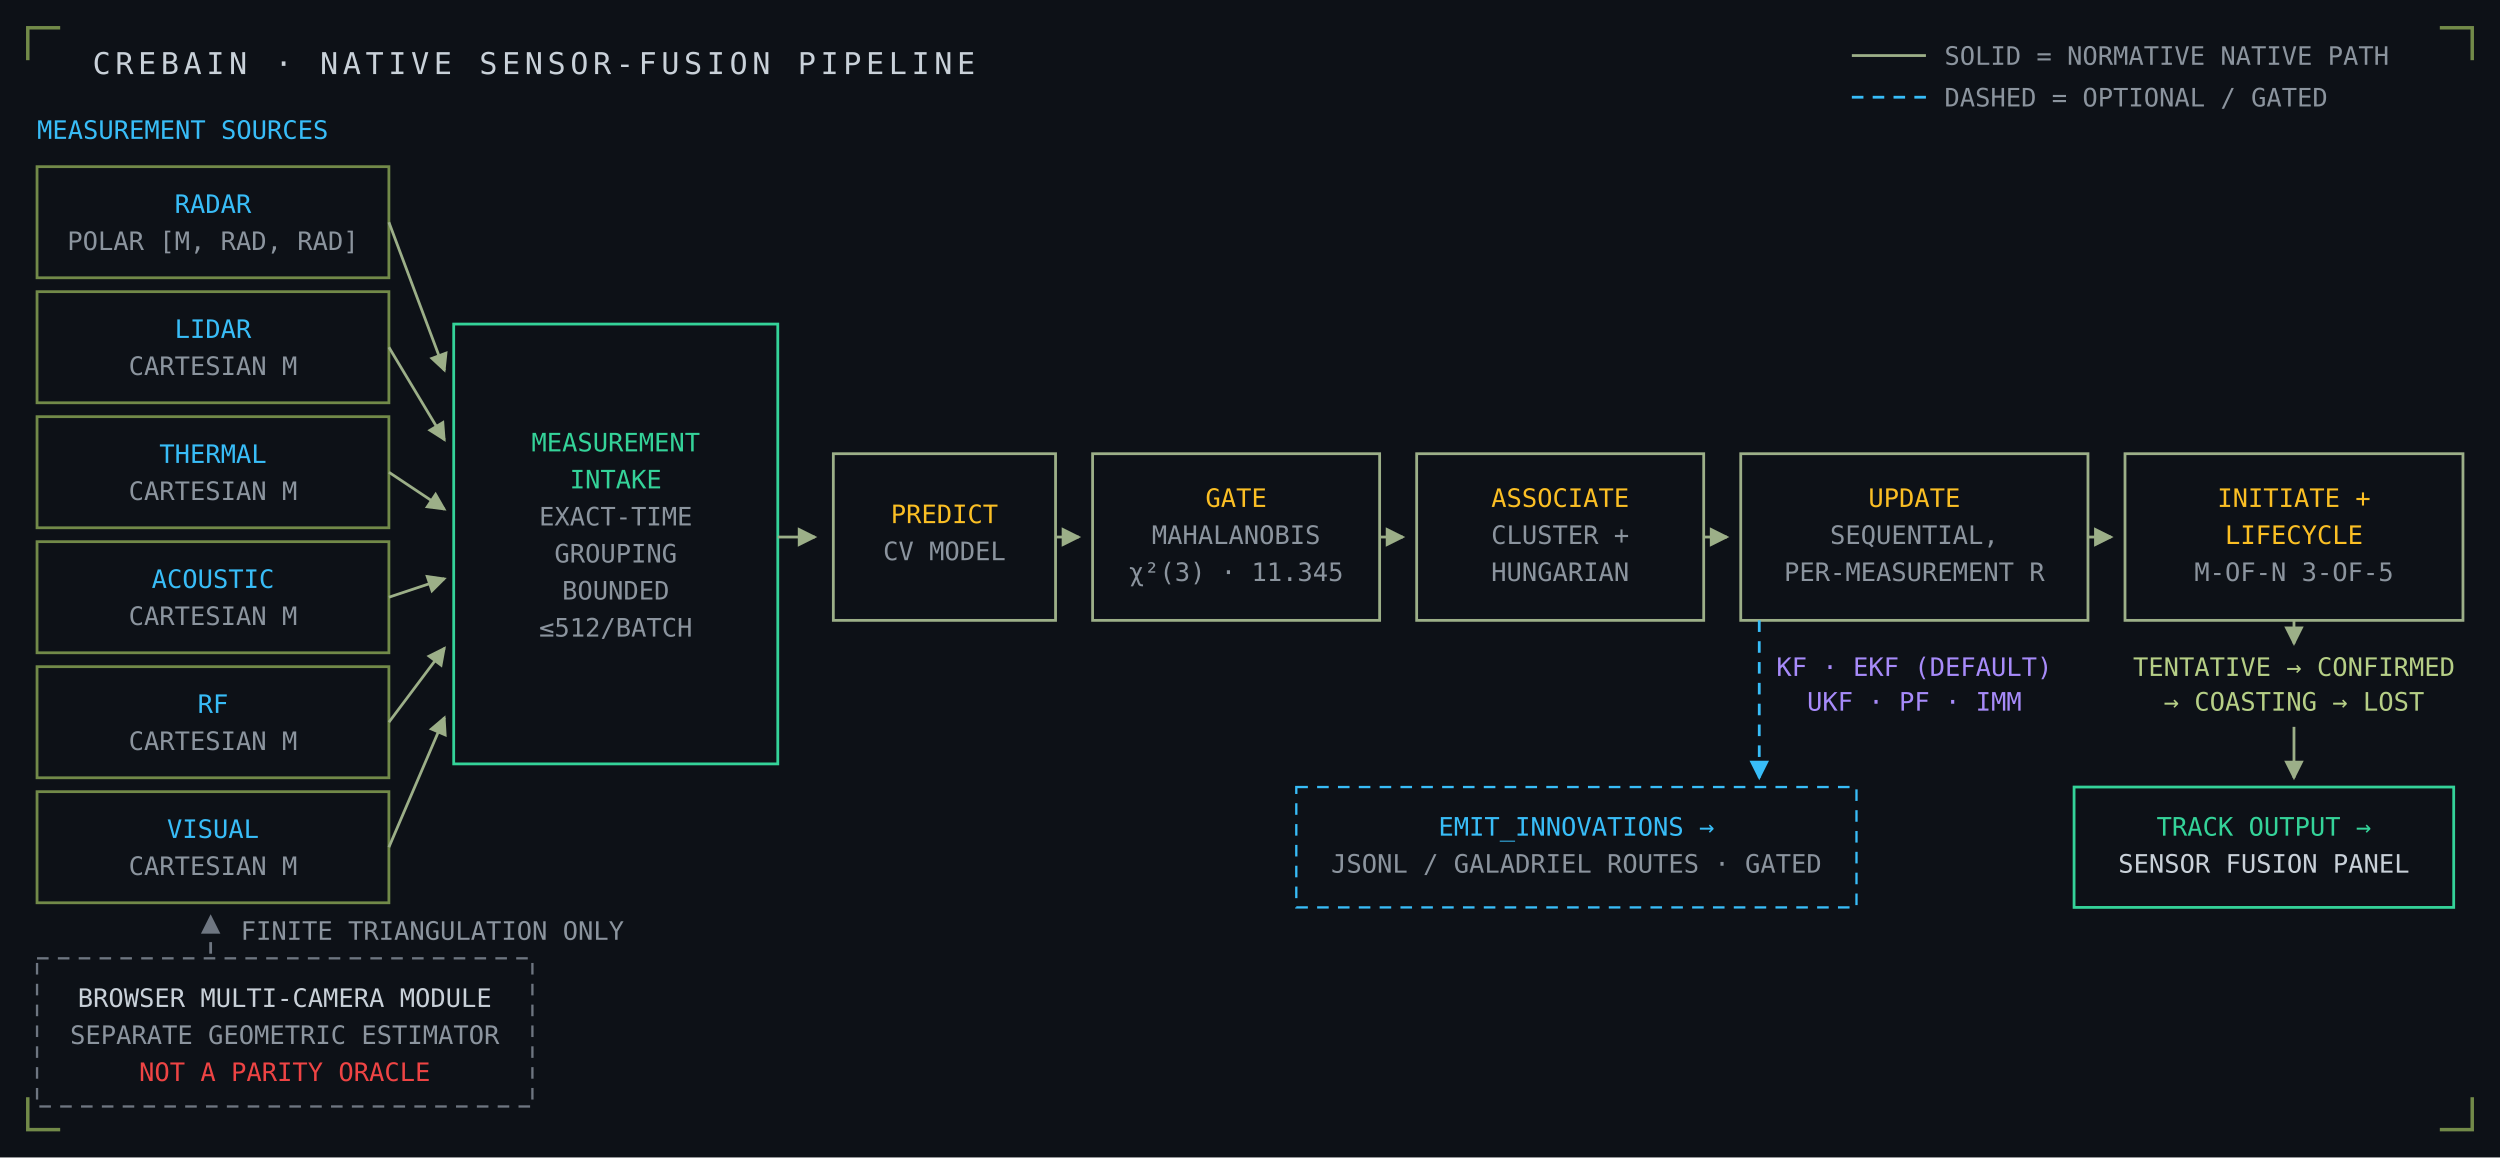
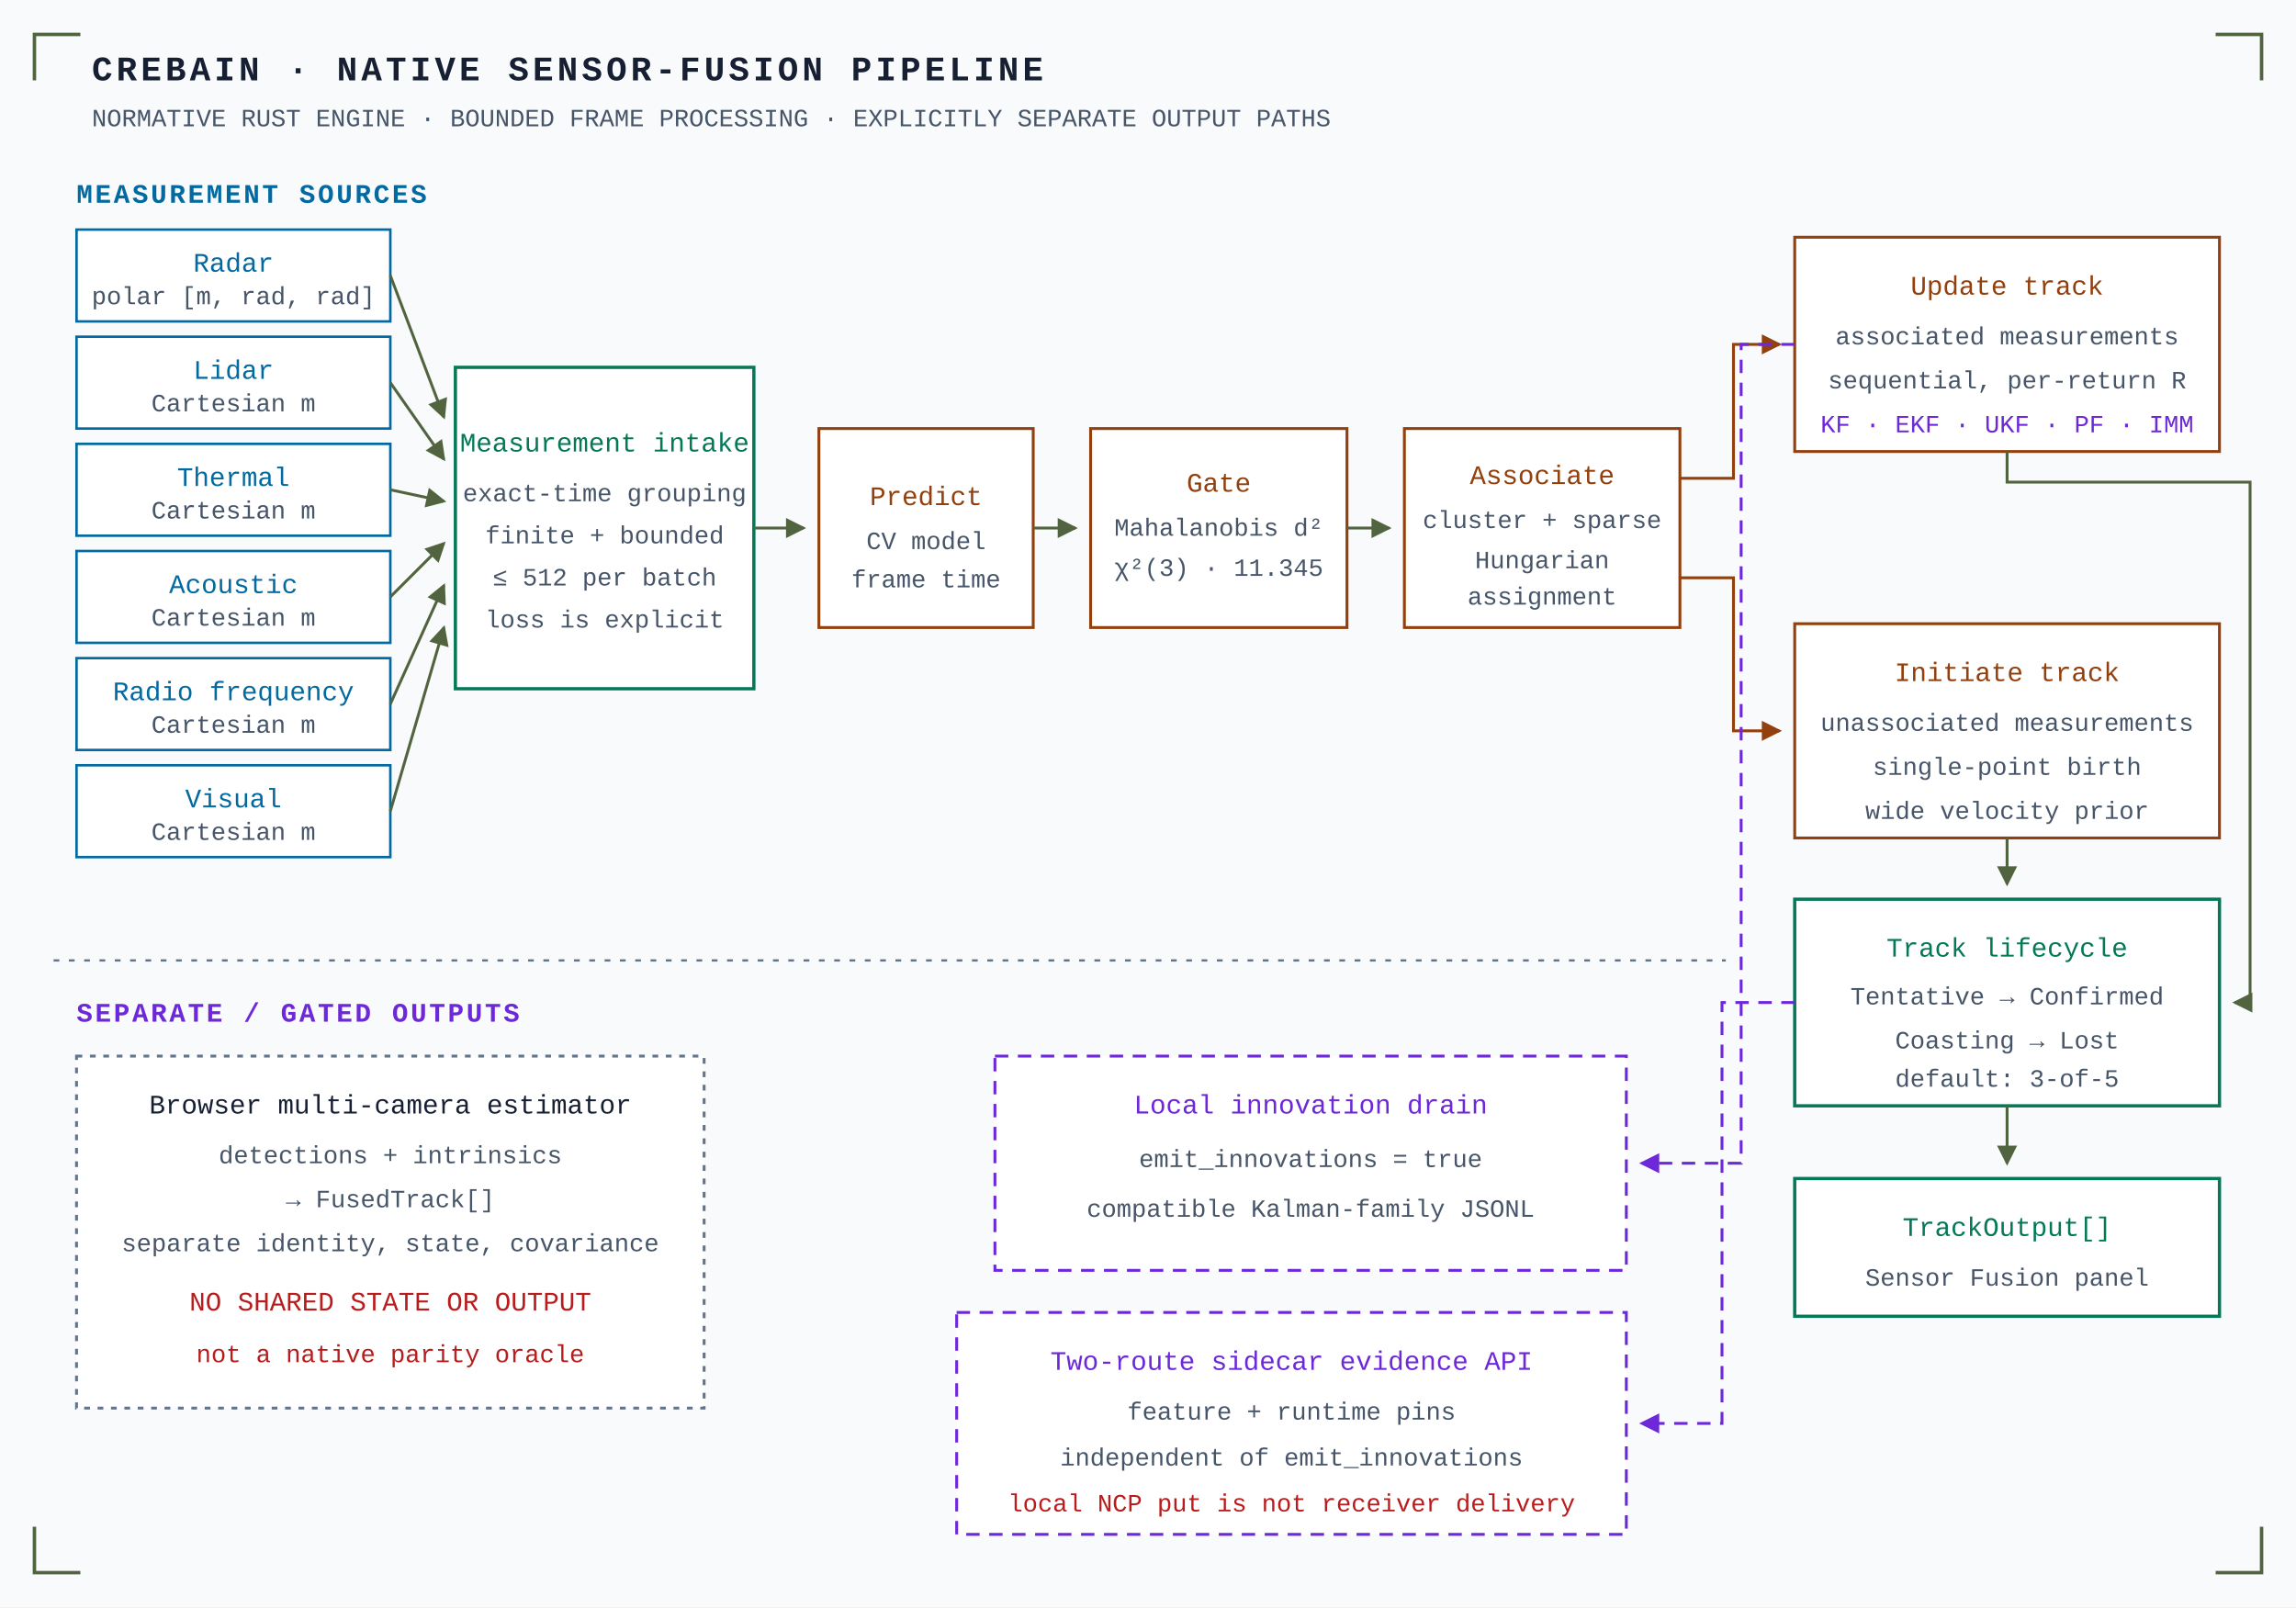
- <svg xmlns="http://www.w3.org/2000/svg" viewBox="0 0 1080 500" role="img" aria-label="CREBAIN sensor fusion pipeline">
+ <svg xmlns="http://www.w3.org/2000/svg" xml:lang="en" viewBox="0 0 1200 840" width="1200" height="840" preserveAspectRatio="xMidYMid meet" role="img" aria-labelledby="fusion-pipeline-title fusion-pipeline-desc">
+   <style>
+     * { vector-effect: non-scaling-stroke; }
+     .canvas { fill: #f8fafc; }
+     text { font-family: ui-monospace, SFMono-Regular, Menlo, Monaco, Consolas, "Liberation Mono", monospace; font-size: 14px; fill: #172033; text-anchor: middle; }
+     .title { font-size: 18px; font-weight: 700; letter-spacing: 2px; text-anchor: start; }
+     .subtitle { font-size: 13px; fill: #475569; text-anchor: start; }
+     .section { font-size: 14px; font-weight: 700; letter-spacing: 1.3px; text-anchor: start; }
+     .small { font-size: 13px; fill: #475569; }
+     .left { text-anchor: start; }
+     .data-text { fill: #0369a1; }
+     .present-text { fill: #047857; }
+     .conditional-text { fill: #92400e; }
+     .optional-text { fill: #6d28d9; }
+     .absent-text { fill: #b91c1c; }
+     .surface { fill: #ffffff; stroke: #52643f; stroke-width: 1.4; }
+     .source-box { fill: #ffffff; stroke: #0369a1; stroke-width: 1.3; }
+     .present-box { fill: #ffffff; stroke: #047857; stroke-width: 1.7; }
+     .conditional-box { fill: #ffffff; stroke: #92400e; stroke-width: 1.5; }
+     .optional-box { fill: #ffffff; stroke: #6d28d9; stroke-width: 1.5; stroke-dasharray: 7 5; }
+     .separate-box { fill: #ffffff; stroke: #64748b; stroke-width: 1.5; stroke-dasharray: 3 4; }
+     .edge { fill: none; stroke: #52643f; stroke-width: 1.5; marker-end: url(#fusion-arrow-flow); }
+     .branch-edge { fill: none; stroke: #92400e; stroke-width: 1.5; marker-end: url(#fusion-arrow-conditional); }
+     .optional-edge { fill: none; stroke: #6d28d9; stroke-width: 1.5; stroke-dasharray: 7 5; marker-end: url(#fusion-arrow-optional); }
+     .marker-flow { fill: #52643f; }
+     .marker-conditional { fill: #92400e; }
+     .marker-optional { fill: #6d28d9; }
+     .corner { fill: none; stroke: #52643f; stroke-width: 1.8; }
+     .divider { stroke: #64748b; stroke-width: 1.2; stroke-dasharray: 3 5; }
+     @media (prefers-color-scheme: dark) {
+       .canvas { fill: #0d1117; }
+       text { fill: #d6dde5; }
+       .subtitle, .small { fill: #9aa7b4; }
+       .data-text { fill: #38bdf8; }
+       .present-text { fill: #34d399; }
+       .conditional-text { fill: #fbbf24; }
+       .optional-text { fill: #c4b5fd; }
+       .absent-text { fill: #f87171; }
+       .surface, .source-box, .present-box, .conditional-box, .optional-box, .separate-box { fill: #111820; }
+       .surface { stroke: #87967a; }
+       .source-box { stroke: #38bdf8; }
+       .present-box { stroke: #34d399; }
+       .conditional-box, .branch-edge { stroke: #fbbf24; }
+       .optional-box, .optional-edge { stroke: #c4b5fd; }
+       .separate-box, .divider { stroke: #7d8996; }
+       .edge, .corner { stroke: #87967a; }
+       .marker-flow { fill: #87967a; }
+       .marker-conditional { fill: #fbbf24; }
+       .marker-optional { fill: #c4b5fd; }
+     }
+   </style>
  <defs>
-     <marker id="ah" viewBox="0 0 8 8" refX="7" refY="4" markerWidth="7" markerHeight="7" orient="auto-start-reverse">
-       <path d="M0 0 L8 4 L0 8 Z" fill="#9caf88" />
+     <marker id="fusion-arrow-flow" viewBox="0 0 8 8" refX="7" refY="4" markerWidth="7" markerHeight="7" orient="auto">
+       <path class="marker-flow" d="M0 0 L8 4 L0 8 Z" />
    </marker>
-     <marker id="ahs" viewBox="0 0 8 8" refX="7" refY="4" markerWidth="7" markerHeight="7" orient="auto-start-reverse">
-       <path d="M0 0 L8 4 L0 8 Z" fill="#38bdf8" />
+     <marker id="fusion-arrow-conditional" viewBox="0 0 8 8" refX="7" refY="4" markerWidth="7" markerHeight="7" orient="auto">
+       <path class="marker-conditional" d="M0 0 L8 4 L0 8 Z" />
    </marker>
-     <marker id="ahg" viewBox="0 0 8 8" refX="7" refY="4" markerWidth="7" markerHeight="7" orient="auto-start-reverse">
-       <path d="M0 0 L8 4 L0 8 Z" fill="#6e7681" />
+     <marker id="fusion-arrow-optional" viewBox="0 0 8 8" refX="7" refY="4" markerWidth="7" markerHeight="7" orient="auto">
+       <path class="marker-optional" d="M0 0 L8 4 L0 8 Z" />
    </marker>
  </defs>
-   <style>
-     text { font-family: ui-monospace, SFMono-Regular, Menlo, monospace; font-size: 11px; fill: #c9d1d9; text-anchor: middle; }
-     .ttl { font-size: 13px; letter-spacing: 2px; text-anchor: start; }
-     .ls  { text-anchor: start; }
-     .dim { fill: #8b949e; }
-     .sky { fill: #38bdf8; }
-     .em  { fill: #34d399; }
-     .am  { fill: #fbbf24; }
-     .vi  { fill: #a78bfa; }
-     .rd  { fill: #ef4444; }
-     .sg  { fill: #b6cf86; }
-     .box   { fill: #0d1117; stroke: #9caf88; stroke-width: 1.2; }
-     .bsrc  { stroke: #728a49; }
-     .bem   { stroke: #34d399; }
-     .bdash { stroke: #38bdf8; stroke-width: 1; stroke-dasharray: 5 4; }
-     .bgray { stroke: #6e7681; stroke-width: 1; stroke-dasharray: 5 4; }
-     .fl  { fill: none; stroke: #9caf88; stroke-width: 1.2; marker-end: url(#ah); }
-     .fld { fill: none; stroke: #38bdf8; stroke-width: 1.2; stroke-dasharray: 5 4; marker-end: url(#ahs); }
-     .flg { fill: none; stroke: #6e7681; stroke-width: 1.2; stroke-dasharray: 5 4; marker-end: url(#ahg); }
-     .brk { fill: none; stroke: #728a49; stroke-width: 1.5; }
-     .key  { fill: none; stroke: #9caf88; stroke-width: 1.2; }
-     .keyd { fill: none; stroke: #38bdf8; stroke-width: 1.2; stroke-dasharray: 5 4; }
-   </style>
-   <rect x="0" y="0" width="1080" height="500" fill="#0d1117" />
-   <path class="brk" d="M12 26 V12 H26" />
-   <path class="brk" d="M1054 12 H1068 V26" />
-   <path class="brk" d="M12 474 V488 H26" />
-   <path class="brk" d="M1068 474 V488 H1054" />
-   <text class="ttl" x="40" y="32">CREBAIN · NATIVE SENSOR-FUSION PIPELINE</text>
-   <line class="key" x1="800" y1="24" x2="832" y2="24" />
-   <text class="ls dim" x="840" y="28">SOLID = NORMATIVE NATIVE PATH</text>
-   <line class="keyd" x1="800" y1="42" x2="832" y2="42" />
-   <text class="ls dim" x="840" y="46">DASHED = OPTIONAL / GATED</text>
-   <text class="ls sky" x="16" y="60">MEASUREMENT SOURCES</text>
-   <rect class="box bsrc" x="16" y="72" width="152" height="48" />
-   <text class="sky" x="92" y="92">RADAR</text>
-   <text class="dim" x="92" y="108">POLAR [M, RAD, RAD]</text>
-   <rect class="box bsrc" x="16" y="126" width="152" height="48" />
-   <text class="sky" x="92" y="146">LIDAR</text>
-   <text class="dim" x="92" y="162">CARTESIAN M</text>
-   <rect class="box bsrc" x="16" y="180" width="152" height="48" />
-   <text class="sky" x="92" y="200">THERMAL</text>
-   <text class="dim" x="92" y="216">CARTESIAN M</text>
-   <rect class="box bsrc" x="16" y="234" width="152" height="48" />
-   <text class="sky" x="92" y="254">ACOUSTIC</text>
-   <text class="dim" x="92" y="270">CARTESIAN M</text>
-   <rect class="box bsrc" x="16" y="288" width="152" height="48" />
-   <text class="sky" x="92" y="308">RF</text>
-   <text class="dim" x="92" y="324">CARTESIAN M</text>
-   <rect class="box bsrc" x="16" y="342" width="152" height="48" />
-   <text class="sky" x="92" y="362">VISUAL</text>
-   <text class="dim" x="92" y="378">CARTESIAN M</text>
-   <line class="fl" x1="168" y1="96" x2="192" y2="160" />
-   <line class="fl" x1="168" y1="150" x2="192" y2="190" />
-   <line class="fl" x1="168" y1="204" x2="192" y2="220" />
-   <line class="fl" x1="168" y1="258" x2="192" y2="250" />
-   <line class="fl" x1="168" y1="312" x2="192" y2="280" />
-   <line class="fl" x1="168" y1="366" x2="192" y2="310" />
-   <rect class="box bem" x="196" y="140" width="140" height="190" />
-   <text class="em" x="266" y="195">MEASUREMENT</text>
-   <text class="em" x="266" y="211">INTAKE</text>
-   <text class="dim" x="266" y="227">EXACT-TIME</text>
-   <text class="dim" x="266" y="243">GROUPING</text>
-   <text class="dim" x="266" y="259">BOUNDED</text>
-   <text class="dim" x="266" y="275">≤512/BATCH</text>
-   <line class="fl" x1="336" y1="232" x2="352" y2="232" />
-   <rect class="box" x="360" y="196" width="96" height="72" />
-   <text class="am" x="408" y="226">PREDICT</text>
-   <text class="dim" x="408" y="242">CV MODEL</text>
-   <line class="fl" x1="456" y1="232" x2="466" y2="232" />
-   <rect class="box" x="472" y="196" width="124" height="72" />
-   <text class="am" x="534" y="219">GATE</text>
-   <text class="dim" x="534" y="235">MAHALANOBIS</text>
-   <text class="dim" x="534" y="251">χ²(3) · 11.345</text>
-   <line class="fl" x1="596" y1="232" x2="606" y2="232" />
-   <rect class="box" x="612" y="196" width="124" height="72" />
-   <text class="am" x="674" y="219">ASSOCIATE</text>
-   <text class="dim" x="674" y="235">CLUSTER +</text>
-   <text class="dim" x="674" y="251">HUNGARIAN</text>
-   <line class="fl" x1="736" y1="232" x2="746" y2="232" />
-   <rect class="box" x="752" y="196" width="150" height="72" />
-   <text class="am" x="827" y="219">UPDATE</text>
-   <text class="dim" x="827" y="235">SEQUENTIAL,</text>
-   <text class="dim" x="827" y="251">PER-MEASUREMENT R</text>
-   <line class="fl" x1="902" y1="232" x2="912" y2="232" />
-   <rect class="box" x="918" y="196" width="146" height="72" />
-   <text class="am" x="991" y="219">INITIATE +</text>
-   <text class="am" x="991" y="235">LIFECYCLE</text>
-   <text class="dim" x="991" y="251">M-OF-N 3-OF-5</text>
-   <text class="vi" x="827" y="292">KF · EKF (DEFAULT)</text>
-   <text class="vi" x="827" y="307">UKF · PF · IMM</text>
-   <line class="fl" x1="991" y1="268" x2="991" y2="278" />
-   <text class="sg" x="991" y="292">TENTATIVE → CONFIRMED</text>
-   <text class="sg" x="991" y="307">→ COASTING → LOST</text>
-   <line class="fl" x1="991" y1="314" x2="991" y2="336" />
-   <rect class="box bem" x="896" y="340" width="164" height="52" />
-   <text class="em" x="978" y="361">TRACK OUTPUT →</text>
-   <text x="978" y="377">SENSOR FUSION PANEL</text>
-   <line class="fld" x1="760" y1="268" x2="760" y2="336" />
-   <rect class="box bdash" x="560" y="340" width="242" height="52" />
-   <text class="sky" x="681" y="361">EMIT_INNOVATIONS →</text>
-   <text class="dim" x="681" y="377">JSONL / GALADRIEL ROUTES · GATED</text>
-   <rect class="box bgray" x="16" y="414" width="214" height="64" />
-   <text x="123" y="435">BROWSER MULTI-CAMERA MODULE</text>
-   <text class="dim" x="123" y="451">SEPARATE GEOMETRIC ESTIMATOR</text>
-   <text class="rd" x="123" y="467">NOT A PARITY ORACLE</text>
-   <line class="flg" x1="91" y1="412" x2="91" y2="396" />
-   <text class="ls dim" x="104" y="406">FINITE TRIANGULATION ONLY</text>
+   <rect class="canvas" x="0" y="0" width="1200" height="840" />
+   <path class="corner" d="M18 42 V18 H42 M1158 18 H1182 V42 M18 798 V822 H42 M1182 798 V822 H1158" />
+   <text class="title" x="48" y="42">CREBAIN · NATIVE SENSOR-FUSION PIPELINE</text>
+   <text class="subtitle" x="48" y="66">NORMATIVE RUST ENGINE · BOUNDED FRAME PROCESSING · EXPLICITLY SEPARATE OUTPUT PATHS</text>
+   <text class="section data-text" x="40" y="106">MEASUREMENT SOURCES</text>
+   <rect class="source-box" x="40" y="120" width="164" height="48" />
+   <text class="data-text" x="122" y="142">Radar</text>
+   <text class="small" x="122" y="159">polar [m, rad, rad]</text>
+   <rect class="source-box" x="40" y="176" width="164" height="48" />
+   <text class="data-text" x="122" y="198">Lidar</text>
+   <text class="small" x="122" y="215">Cartesian m</text>
+   <rect class="source-box" x="40" y="232" width="164" height="48" />
+   <text class="data-text" x="122" y="254">Thermal</text>
+   <text class="small" x="122" y="271">Cartesian m</text>
+   <rect class="source-box" x="40" y="288" width="164" height="48" />
+   <text class="data-text" x="122" y="310">Acoustic</text>
+   <text class="small" x="122" y="327">Cartesian m</text>
+   <rect class="source-box" x="40" y="344" width="164" height="48" />
+   <text class="data-text" x="122" y="366">Radio frequency</text>
+   <text class="small" x="122" y="383">Cartesian m</text>
+   <rect class="source-box" x="40" y="400" width="164" height="48" />
+   <text class="data-text" x="122" y="422">Visual</text>
+   <text class="small" x="122" y="439">Cartesian m</text>
+   <path class="edge" d="M204 144 L232 218" />
+   <path class="edge" d="M204 200 L232 240" />
+   <path class="edge" d="M204 256 L232 262" />
+   <path class="edge" d="M204 312 L232 284" />
+   <path class="edge" d="M204 368 L232 306" />
+   <path class="edge" d="M204 424 L232 328" />
+   <rect class="present-box" x="238" y="192" width="156" height="168" />
+   <text class="present-text" x="316" y="236">Measurement intake</text>
+   <text class="small" x="316" y="262">exact-time grouping</text>
+   <text class="small" x="316" y="284">finite + bounded</text>
+   <text class="small" x="316" y="306">≤ 512 per batch</text>
+   <text class="small" x="316" y="328">loss is explicit</text>
+   <path class="edge" d="M394 276 H420" />
+   <rect class="conditional-box" x="428" y="224" width="112" height="104" />
+   <text class="conditional-text" x="484" y="264">Predict</text>
+   <text class="small" x="484" y="287">CV model</text>
+   <text class="small" x="484" y="307">frame time</text>
+   <path class="edge" d="M540 276 H562" />
+   <rect class="conditional-box" x="570" y="224" width="134" height="104" />
+   <text class="conditional-text" x="637" y="257">Gate</text>
+   <text class="small" x="637" y="280">Mahalanobis d²</text>
+   <text class="small" x="637" y="301">χ²(3) · 11.345</text>
+   <path class="edge" d="M704 276 H726" />
+   <rect class="conditional-box" x="734" y="224" width="144" height="104" />
+   <text class="conditional-text" x="806" y="253">Associate</text>
+   <text class="small" x="806" y="276">cluster + sparse</text>
+   <text class="small" x="806" y="297">Hungarian</text>
+   <text class="small" x="806" y="316">assignment</text>
+   <path class="branch-edge" d="M878 250 H906 V180 H930" />
+   <rect class="conditional-box" x="938" y="124" width="222" height="112" />
+   <text class="conditional-text" x="1049" y="154">Update track</text>
+   <text class="small" x="1049" y="180">associated measurements</text>
+   <text class="small" x="1049" y="203">sequential, per-return R</text>
+   <text class="small optional-text" x="1049" y="226">KF · EKF · UKF · PF · IMM</text>
+   <path class="branch-edge" d="M878 302 H906 V382 H930" />
+   <rect class="conditional-box" x="938" y="326" width="222" height="112" />
+   <text class="conditional-text" x="1049" y="356">Initiate track</text>
+   <text class="small" x="1049" y="382">unassociated measurements</text>
+   <text class="small" x="1049" y="405">single-point birth</text>
+   <text class="small" x="1049" y="428">wide velocity prior</text>
+   <path class="edge" d="M1049 236 V252 H1176 V524 H1168" />
+   <path class="edge" d="M1049 438 V462" />
+   <rect class="present-box" x="938" y="470" width="222" height="108" />
+   <text class="present-text" x="1049" y="500">Track lifecycle</text>
+   <text class="small" x="1049" y="525">Tentative → Confirmed</text>
+   <text class="small" x="1049" y="548">Coasting → Lost</text>
+   <text class="small" x="1049" y="568">default: 3-of-5</text>
+   <path class="edge" d="M1049 578 V608" />
+   <rect class="present-box" x="938" y="616" width="222" height="72" />
+   <text class="present-text" x="1049" y="646">TrackOutput[]</text>
+   <text class="small" x="1049" y="672">Sensor Fusion panel</text>
+   <line class="divider" x1="28" y1="502" x2="902" y2="502" />
+   <text class="section optional-text" x="40" y="534">SEPARATE / GATED OUTPUTS</text>
+   <rect class="separate-box" x="40" y="552" width="328" height="184" />
+   <text x="204" y="582">Browser multi-camera estimator</text>
+   <text class="small" x="204" y="608">detections + intrinsics</text>
+   <text class="small" x="204" y="631">→ FusedTrack[]</text>
+   <text class="small" x="204" y="654">separate identity, state, covariance</text>
+   <text class="absent-text" x="204" y="685">NO SHARED STATE OR OUTPUT</text>
+   <text class="small absent-text" x="204" y="712">not a native parity oracle</text>
+   <path class="optional-edge" d="M938 180 H910 V608 H858" />
+   <rect class="optional-box" x="520" y="552" width="330" height="112" />
+   <text class="optional-text" x="685" y="582">Local innovation drain</text>
+   <text class="small" x="685" y="610">emit_innovations = true</text>
+   <text class="small" x="685" y="636">compatible Kalman-family JSONL</text>
+   <path class="optional-edge" d="M938 524 H900 V744 H858" />
+   <rect class="optional-box" x="500" y="686" width="350" height="116" />
+   <text class="optional-text" x="675" y="716">Two-route sidecar evidence API</text>
+   <text class="small" x="675" y="742">feature + runtime pins</text>
+   <text class="small" x="675" y="766">independent of emit_innovations</text>
+   <text class="small absent-text" x="675" y="790">local NCP put is not receiver delivery</text>
</svg>
